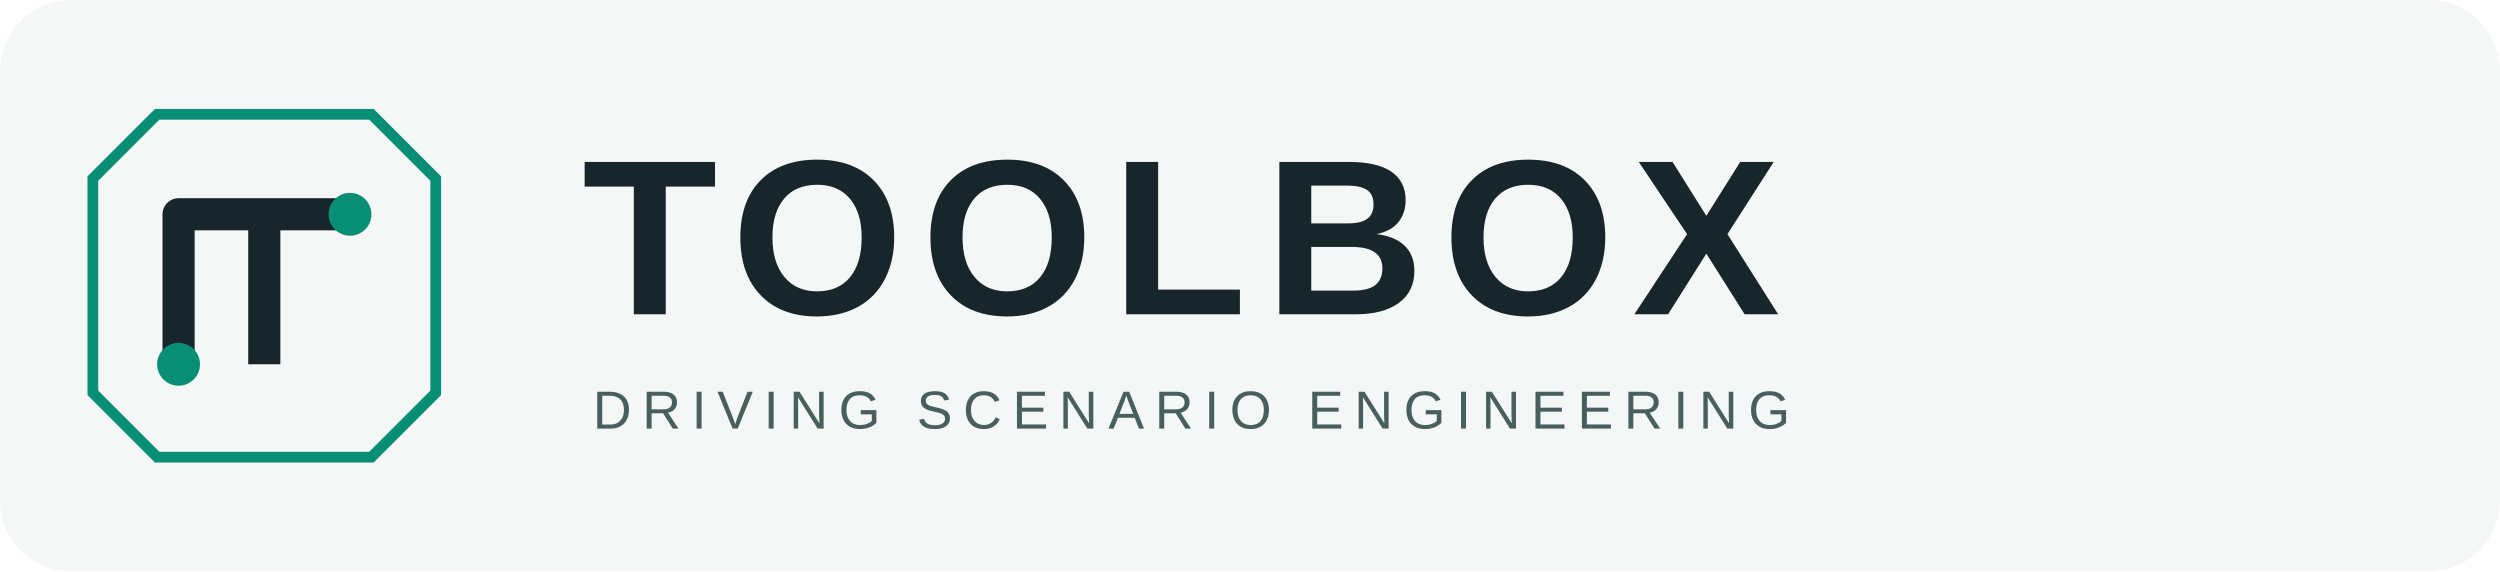
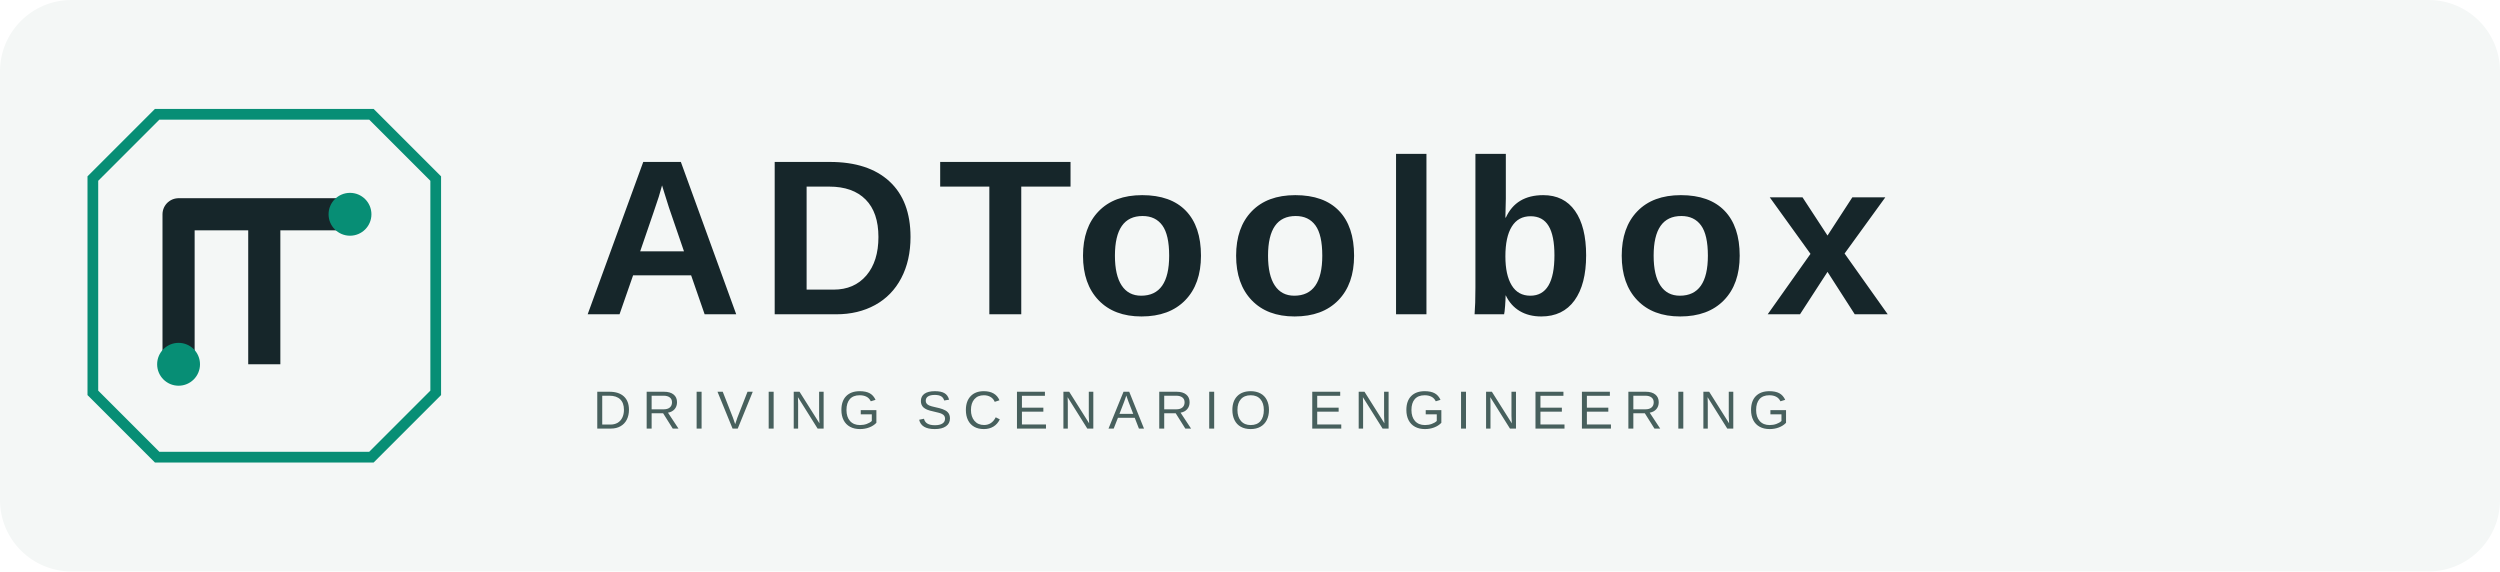
- <svg xmlns="http://www.w3.org/2000/svg" viewBox="0 0 700 160" role="img" aria-label="TOOLBOX driving scenario engineering">
+ <svg xmlns="http://www.w3.org/2000/svg" viewBox="0 0 700 160" role="img" aria-label="ADToolbox driving scenario engineering">
  <rect width="700" height="160" rx="20" fill="#f4f7f6" />
  <g transform="translate(16,10)">
    <path d="M28 22H88L106 40V100L88 118H28L10 100V40Z" fill="none" stroke="#078e75" stroke-width="3" />
    <path d="M34 92V50H82M58 50V92" fill="none" stroke="#16262a" stroke-width="9" stroke-linejoin="round" />
    <circle cx="34" cy="92" r="6" fill="#078e75" />
    <circle cx="82" cy="50" r="6" fill="#078e75" />
  </g>
-   <text x="163" y="88" fill="#16262a" font-family="Arial, sans-serif" font-size="62" font-weight="700" letter-spacing="5">TOOLBOX</text>
+   <text x="163" y="88" fill="#16262a" font-family="Arial, sans-serif" font-size="62" font-weight="700" letter-spacing="5">ADToolbox</text>
  <text x="166" y="120" fill="#47605d" font-family="Arial, sans-serif" font-size="15" letter-spacing="3">DRIVING SCENARIO ENGINEERING</text>
</svg>
